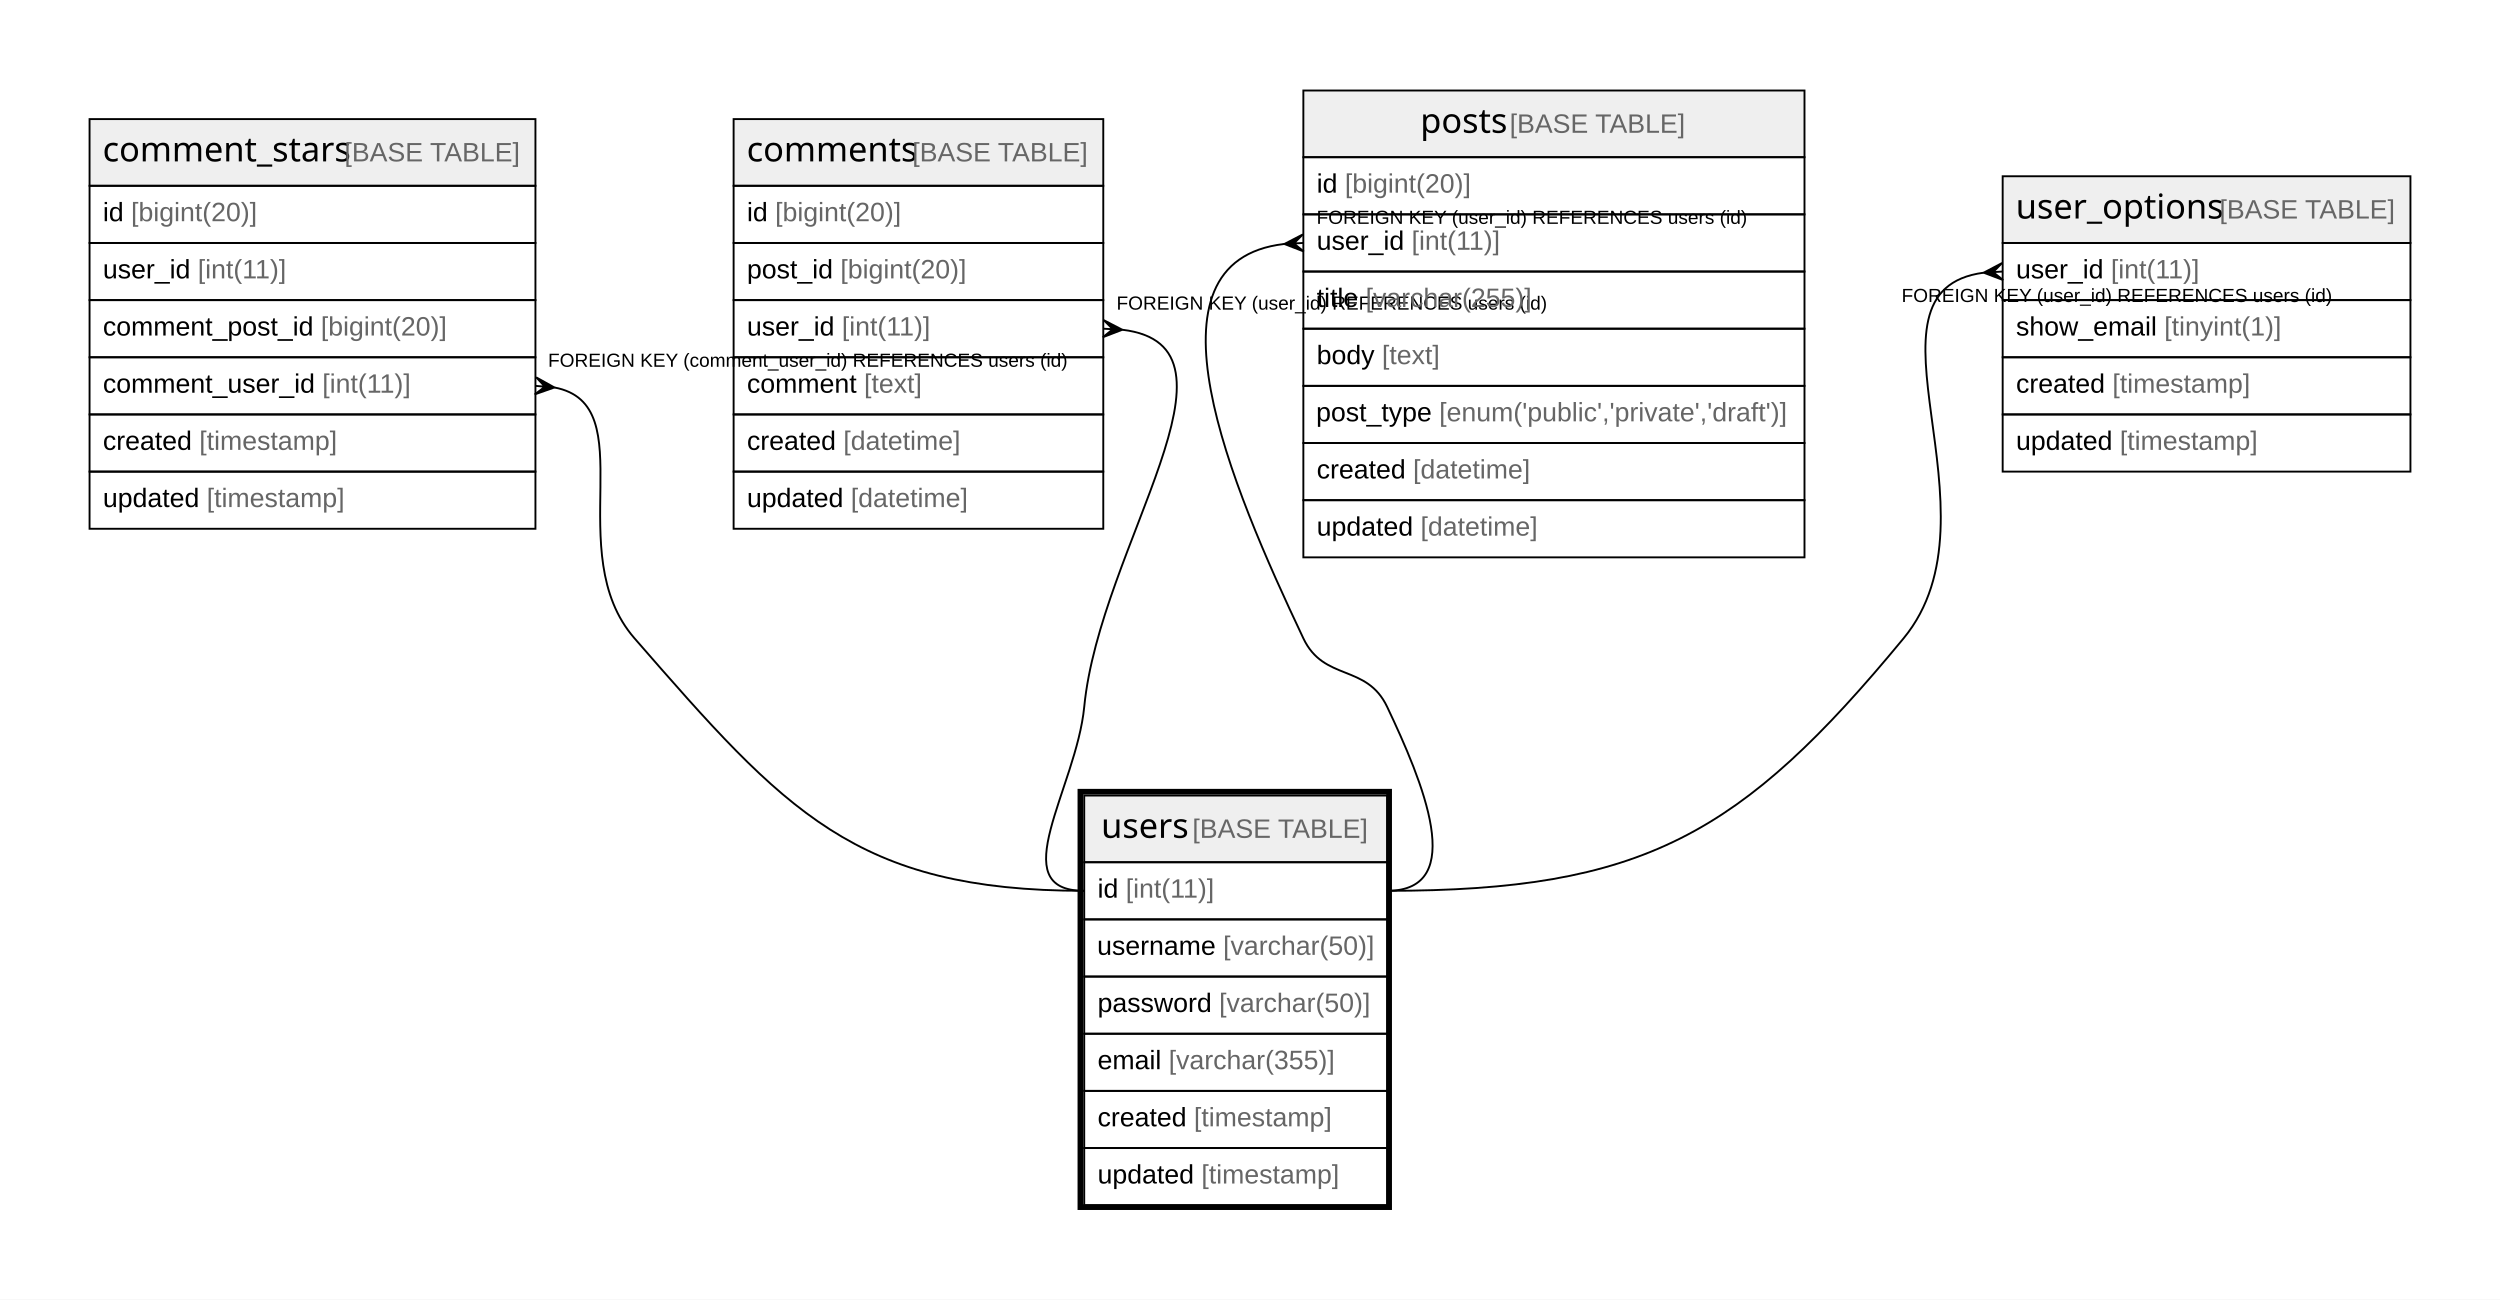
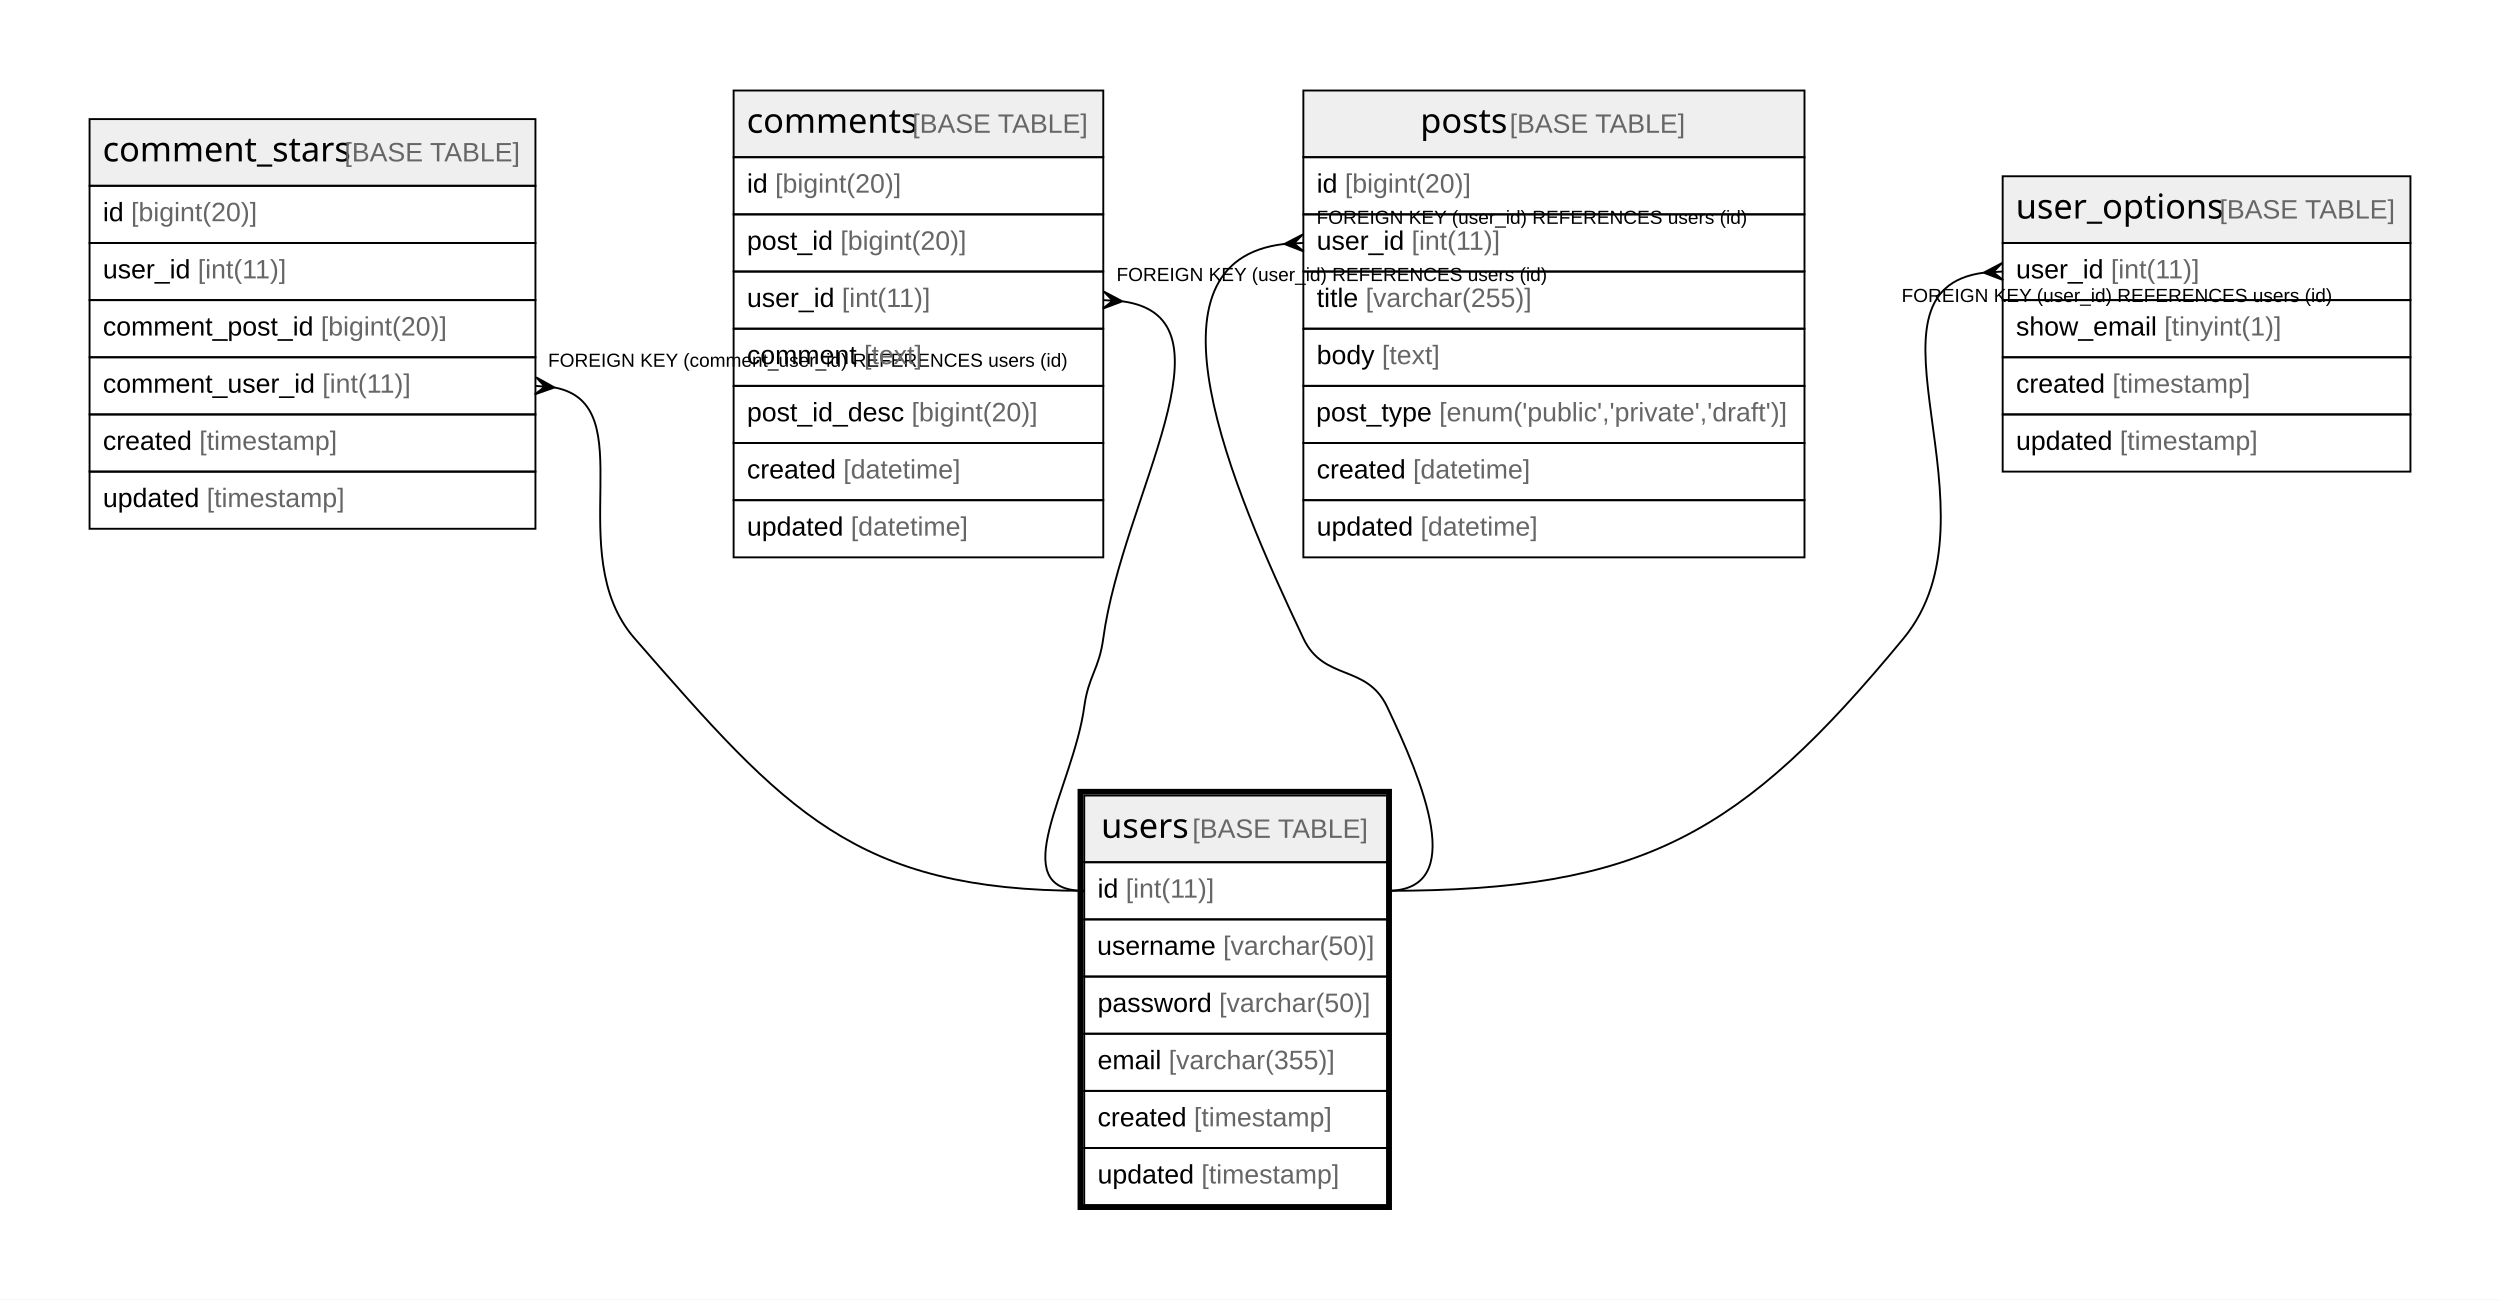
<svg xmlns="http://www.w3.org/2000/svg" width="1312pt" height="682pt" viewBox="0.00 0.00 1312.00 682.00">
  <g id="graph0" class="graph" transform="scale(1 1) rotate(0) translate(4 678)">
    <polygon fill="#ffffff" stroke="transparent" points="-4,4 -4,-678 1308,-678 1308,4 -4,4" />
    <g id="node1" class="node">
      <polygon fill="#efefef" stroke="transparent" points="565,-225.5 565,-260.5 724,-260.5 724,-225.5 565,-225.5" />
      <polygon fill="none" stroke="#000000" points="565,-225.5 565,-260.5 724,-260.5 724,-225.5 565,-225.5" />
      <text text-anchor="start" x="573.871" y="-238.3" font-family="Arial Bold" font-size="18.00" fill="#000000">users</text>
      <text text-anchor="start" x="617.875" y="-238.3" font-family="Arial" font-size="14.00" fill="#000000"> </text>
      <text text-anchor="start" x="621.766" y="-238.3" font-family="Arial" font-size="14.00" fill="#666666">[BASE TABLE]</text>
      <polygon fill="none" stroke="#000000" points="565,-195.5 565,-225.5 724,-225.5 724,-195.5 565,-195.5" />
      <text text-anchor="start" x="572" y="-206.9" font-family="Arial" font-size="14.00" fill="#000000">id </text>
      <text text-anchor="start" x="586.78" y="-206.9" font-family="Arial" font-size="14.00" fill="#666666">[int(11)]</text>
      <polygon fill="none" stroke="#000000" points="565,-165.5 565,-195.5 724,-195.5 724,-165.5 565,-165.5" />
      <text text-anchor="start" x="571.769" y="-176.9" font-family="Arial" font-size="14.00" fill="#000000">username </text>
      <text text-anchor="start" x="637.894" y="-176.9" font-family="Arial" font-size="14.00" fill="#666666">[varchar(50)]</text>
      <polygon fill="none" stroke="#000000" points="565,-135.5 565,-165.5 724,-165.5 724,-135.5 565,-135.5" />
      <text text-anchor="start" x="572" y="-146.9" font-family="Arial" font-size="14.00" fill="#000000">password </text>
      <text text-anchor="start" x="635.788" y="-146.9" font-family="Arial" font-size="14.00" fill="#666666">[varchar(50)]</text>
      <polygon fill="none" stroke="#000000" points="565,-105.5 565,-135.5 724,-135.5 724,-105.5 565,-105.5" />
      <text text-anchor="start" x="572" y="-116.9" font-family="Arial" font-size="14.00" fill="#000000">email </text>
      <text text-anchor="start" x="609.33" y="-116.9" font-family="Arial" font-size="14.00" fill="#666666">[varchar(355)]</text>
      <polygon fill="none" stroke="#000000" points="565,-75.5 565,-105.5 724,-105.5 724,-75.5 565,-75.5" />
      <text text-anchor="start" x="572" y="-86.9" font-family="Arial" font-size="14.00" fill="#000000">created </text>
      <text text-anchor="start" x="622.572" y="-86.9" font-family="Arial" font-size="14.00" fill="#666666">[timestamp]</text>
      <polygon fill="none" stroke="#000000" points="565,-45.5 565,-75.5 724,-75.5 724,-45.5 565,-45.5" />
      <text text-anchor="start" x="572" y="-56.9" font-family="Arial" font-size="14.00" fill="#000000">updated </text>
      <text text-anchor="start" x="626.477" y="-56.9" font-family="Arial" font-size="14.00" fill="#666666">[timestamp]</text>
      <polygon fill="none" stroke="#000000" stroke-width="3" points="563,-44.5 563,-262.5 725,-262.5 725,-44.5 563,-44.5" />
    </g>
    <g id="node2" class="node">
      <polygon fill="#efefef" stroke="transparent" points="43,-580.5 43,-615.5 277,-615.5 277,-580.5 43,-580.5" />
      <polygon fill="none" stroke="#000000" points="43,-580.5 43,-615.5 277,-615.5 277,-580.5 43,-580.5" />
      <text text-anchor="start" x="49.867" y="-593.3" font-family="Arial Bold" font-size="18.00" fill="#000000">comment_stars</text>
      <text text-anchor="start" x="172.879" y="-593.3" font-family="Arial" font-size="14.00" fill="#000000"> </text>
      <text text-anchor="start" x="176.77" y="-593.3" font-family="Arial" font-size="14.00" fill="#666666">[BASE TABLE]</text>
      <polygon fill="none" stroke="#000000" points="43,-550.5 43,-580.5 277,-580.5 277,-550.5 43,-550.5" />
      <text text-anchor="start" x="50" y="-561.9" font-family="Arial" font-size="14.00" fill="#000000">id </text>
      <text text-anchor="start" x="64.78" y="-561.9" font-family="Arial" font-size="14.00" fill="#666666">[bigint(20)]</text>
      <polygon fill="none" stroke="#000000" points="43,-520.5 43,-550.5 277,-550.5 277,-520.5 43,-520.5" />
      <text text-anchor="start" x="50" y="-531.9" font-family="Arial" font-size="14.00" fill="#000000">user_id </text>
      <text text-anchor="start" x="99.788" y="-531.9" font-family="Arial" font-size="14.00" fill="#666666">[int(11)]</text>
      <polygon fill="none" stroke="#000000" points="43,-490.5 43,-520.5 277,-520.5 277,-490.5 43,-490.5" />
      <text text-anchor="start" x="50" y="-501.9" font-family="Arial" font-size="14.00" fill="#000000">comment_post_id </text>
      <text text-anchor="start" x="164.36" y="-501.9" font-family="Arial" font-size="14.00" fill="#666666">[bigint(20)]</text>
      <polygon fill="none" stroke="#000000" points="43,-460.5 43,-490.5 277,-490.5 277,-460.5 43,-460.5" />
      <text text-anchor="start" x="50" y="-471.9" font-family="Arial" font-size="14.00" fill="#000000">comment_user_id </text>
      <text text-anchor="start" x="165.13" y="-471.9" font-family="Arial" font-size="14.00" fill="#666666">[int(11)]</text>
      <polygon fill="none" stroke="#000000" points="43,-430.5 43,-460.5 277,-460.5 277,-430.5 43,-430.5" />
      <text text-anchor="start" x="50" y="-441.9" font-family="Arial" font-size="14.00" fill="#000000">created </text>
      <text text-anchor="start" x="100.572" y="-441.9" font-family="Arial" font-size="14.00" fill="#666666">[timestamp]</text>
      <polygon fill="none" stroke="#000000" points="43,-400.5 43,-430.5 277,-430.5 277,-400.5 43,-400.5" />
      <text text-anchor="start" x="50" y="-411.9" font-family="Arial" font-size="14.00" fill="#000000">updated </text>
      <text text-anchor="start" x="104.477" y="-411.9" font-family="Arial" font-size="14.00" fill="#666666">[timestamp]</text>
    </g>
    <g id="edge1" class="edge">
      <path fill="none" stroke="#000000" d="M286.967,-474.651C334.397,-465.69 289.883,-387.907 329,-343 408.009,-252.296 444.71,-210.5 565,-210.5" />
      <polygon fill="#000000" stroke="#000000" points="286.964,-474.651 276.618,-471.016 281.982,-475.076 277,-475.5 277,-475.5 277,-475.5 281.982,-475.076 277.382,-479.984 286.964,-474.651 286.964,-474.651" />
      <text text-anchor="start" x="283.608" y="-485.5" font-family="Arial" font-size="10.00" fill="#000000">FOREIGN KEY (comment_user_id) REFERENCES users (id)</text>
    </g>
    <g id="node3" class="node">
-       <polygon fill="#efefef" stroke="transparent" points="381,-580.5 381,-615.5 575,-615.5 575,-580.5 381,-580.5" />
-       <polygon fill="none" stroke="#000000" points="381,-580.5 381,-615.5 575,-615.5 575,-580.5 381,-580.5" />
-       <text text-anchor="start" x="387.87" y="-593.3" font-family="Arial Bold" font-size="18.00" fill="#000000">comments</text>
-       <text text-anchor="start" x="470.876" y="-593.3" font-family="Arial" font-size="14.00" fill="#000000"> </text>
-       <text text-anchor="start" x="474.766" y="-593.3" font-family="Arial" font-size="14.00" fill="#666666">[BASE TABLE]</text>
-       <polygon fill="none" stroke="#000000" points="381,-550.5 381,-580.5 575,-580.5 575,-550.5 381,-550.5" />
-       <text text-anchor="start" x="388" y="-561.9" font-family="Arial" font-size="14.00" fill="#000000">id </text>
-       <text text-anchor="start" x="402.78" y="-561.9" font-family="Arial" font-size="14.00" fill="#666666">[bigint(20)]</text>
-       <polygon fill="none" stroke="#000000" points="381,-520.5 381,-550.5 575,-550.5 575,-520.5 381,-520.5" />
-       <text text-anchor="start" x="388" y="-531.9" font-family="Arial" font-size="14.00" fill="#000000">post_id </text>
-       <text text-anchor="start" x="437.018" y="-531.9" font-family="Arial" font-size="14.00" fill="#666666">[bigint(20)]</text>
-       <polygon fill="none" stroke="#000000" points="381,-490.5 381,-520.5 575,-520.5 575,-490.5 381,-490.5" />
-       <text text-anchor="start" x="388" y="-501.9" font-family="Arial" font-size="14.00" fill="#000000">user_id </text>
-       <text text-anchor="start" x="437.788" y="-501.9" font-family="Arial" font-size="14.00" fill="#666666">[int(11)]</text>
-       <polygon fill="none" stroke="#000000" points="381,-460.5 381,-490.5 575,-490.5 575,-460.5 381,-460.5" />
-       <text text-anchor="start" x="388" y="-471.9" font-family="Arial" font-size="14.00" fill="#000000">comment </text>
-       <text text-anchor="start" x="449.45" y="-471.9" font-family="Arial" font-size="14.00" fill="#666666">[text]</text>
-       <polygon fill="none" stroke="#000000" points="381,-430.5 381,-460.5 575,-460.5 575,-430.5 381,-430.5" />
-       <text text-anchor="start" x="388" y="-441.9" font-family="Arial" font-size="14.00" fill="#000000">created </text>
-       <text text-anchor="start" x="438.572" y="-441.9" font-family="Arial" font-size="14.00" fill="#666666">[datetime]</text>
-       <polygon fill="none" stroke="#000000" points="381,-400.5 381,-430.5 575,-430.5 575,-400.5 381,-400.5" />
-       <text text-anchor="start" x="388" y="-411.9" font-family="Arial" font-size="14.00" fill="#000000">updated </text>
-       <text text-anchor="start" x="442.477" y="-411.9" font-family="Arial" font-size="14.00" fill="#666666">[datetime]</text>
+       <polygon fill="#efefef" stroke="transparent" points="381,-595.5 381,-630.5 575,-630.5 575,-595.5 381,-595.5" />
+       <polygon fill="none" stroke="#000000" points="381,-595.5 381,-630.5 575,-630.5 575,-595.5 381,-595.5" />
+       <text text-anchor="start" x="387.87" y="-608.3" font-family="Arial Bold" font-size="18.00" fill="#000000">comments</text>
+       <text text-anchor="start" x="470.876" y="-608.3" font-family="Arial" font-size="14.00" fill="#000000"> </text>
+       <text text-anchor="start" x="474.766" y="-608.3" font-family="Arial" font-size="14.00" fill="#666666">[BASE TABLE]</text>
+       <polygon fill="none" stroke="#000000" points="381,-565.5 381,-595.5 575,-595.5 575,-565.5 381,-565.5" />
+       <text text-anchor="start" x="388" y="-576.9" font-family="Arial" font-size="14.00" fill="#000000">id </text>
+       <text text-anchor="start" x="402.78" y="-576.9" font-family="Arial" font-size="14.00" fill="#666666">[bigint(20)]</text>
+       <polygon fill="none" stroke="#000000" points="381,-535.5 381,-565.5 575,-565.5 575,-535.5 381,-535.5" />
+       <text text-anchor="start" x="388" y="-546.9" font-family="Arial" font-size="14.00" fill="#000000">post_id </text>
+       <text text-anchor="start" x="437.018" y="-546.9" font-family="Arial" font-size="14.00" fill="#666666">[bigint(20)]</text>
+       <polygon fill="none" stroke="#000000" points="381,-505.5 381,-535.5 575,-535.5 575,-505.5 381,-505.5" />
+       <text text-anchor="start" x="388" y="-516.9" font-family="Arial" font-size="14.00" fill="#000000">user_id </text>
+       <text text-anchor="start" x="437.788" y="-516.9" font-family="Arial" font-size="14.00" fill="#666666">[int(11)]</text>
+       <polygon fill="none" stroke="#000000" points="381,-475.5 381,-505.5 575,-505.5 575,-475.5 381,-475.5" />
+       <text text-anchor="start" x="388" y="-486.9" font-family="Arial" font-size="14.00" fill="#000000">comment </text>
+       <text text-anchor="start" x="449.45" y="-486.9" font-family="Arial" font-size="14.00" fill="#666666">[text]</text>
+       <polygon fill="none" stroke="#000000" points="381,-445.5 381,-475.5 575,-475.5 575,-445.5 381,-445.5" />
+       <text text-anchor="start" x="388" y="-456.9" font-family="Arial" font-size="14.00" fill="#000000">post_id_desc </text>
+       <text text-anchor="start" x="474.366" y="-456.9" font-family="Arial" font-size="14.00" fill="#666666">[bigint(20)]</text>
+       <polygon fill="none" stroke="#000000" points="381,-415.5 381,-445.5 575,-445.5 575,-415.5 381,-415.5" />
+       <text text-anchor="start" x="388" y="-426.9" font-family="Arial" font-size="14.00" fill="#000000">created </text>
+       <text text-anchor="start" x="438.572" y="-426.9" font-family="Arial" font-size="14.00" fill="#666666">[datetime]</text>
+       <polygon fill="none" stroke="#000000" points="381,-385.5 381,-415.5 575,-415.5 575,-385.5 381,-385.5" />
+       <text text-anchor="start" x="388" y="-396.9" font-family="Arial" font-size="14.00" fill="#000000">updated </text>
+       <text text-anchor="start" x="442.477" y="-396.9" font-family="Arial" font-size="14.00" fill="#666666">[datetime]</text>
    </g>
    <g id="edge2" class="edge">
-       <path fill="none" stroke="#000000" d="M584.988,-504.951C656.105,-496.467 573.188,-391.314 565,-307 560.854,-264.312 522.111,-210.5 565,-210.5" />
-       <polygon fill="#000000" stroke="#000000" points="584.985,-504.951 574.753,-501.007 579.992,-505.226 575,-505.5 575,-505.5 575,-505.5 579.992,-505.226 575.247,-509.993 584.985,-504.951 584.985,-504.951" />
-       <text text-anchor="start" x="581.945" y="-515.5" font-family="Arial" font-size="10.00" fill="#000000">FOREIGN KEY (user_id) REFERENCES users (id)</text>
+       <path fill="none" stroke="#000000" d="M585.145,-519.858C647.618,-511.234 585.155,-417.502 575,-343 572.757,-326.546 567.243,-323.454 565,-307 559.207,-264.504 522.111,-210.5 565,-210.5" />
+       <polygon fill="#000000" stroke="#000000" points="584.98,-519.868 574.716,-516.009 579.99,-520.184 575,-520.5 575,-520.5 575,-520.5 579.99,-520.184 575.284,-524.991 584.98,-519.868 584.98,-519.868" />
+       <text text-anchor="start" x="581.945" y="-530.5" font-family="Arial" font-size="10.00" fill="#000000">FOREIGN KEY (user_id) REFERENCES users (id)</text>
    </g>
    <g id="node4" class="node">
      <polygon fill="#efefef" stroke="transparent" points="680,-595.5 680,-630.5 943,-630.5 943,-595.5 680,-595.5" />
      <polygon fill="none" stroke="#000000" points="680,-595.5 680,-630.5 943,-630.5 943,-595.5 680,-595.5" />
      <text text-anchor="start" x="741.366" y="-608.3" font-family="Arial Bold" font-size="18.00" fill="#000000">posts</text>
      <text text-anchor="start" x="784.38" y="-608.3" font-family="Arial" font-size="14.00" fill="#000000"> </text>
      <text text-anchor="start" x="788.271" y="-608.3" font-family="Arial" font-size="14.00" fill="#666666">[BASE TABLE]</text>
      <polygon fill="none" stroke="#000000" points="680,-565.5 680,-595.5 943,-595.5 943,-565.5 680,-565.5" />
      <text text-anchor="start" x="687" y="-576.9" font-family="Arial" font-size="14.00" fill="#000000">id </text>
      <text text-anchor="start" x="701.78" y="-576.9" font-family="Arial" font-size="14.00" fill="#666666">[bigint(20)]</text>
      <polygon fill="none" stroke="#000000" points="680,-535.5 680,-565.5 943,-565.5 943,-535.5 680,-535.5" />
      <text text-anchor="start" x="687" y="-546.9" font-family="Arial" font-size="14.00" fill="#000000">user_id </text>
      <text text-anchor="start" x="736.788" y="-546.9" font-family="Arial" font-size="14.00" fill="#666666">[int(11)]</text>
      <polygon fill="none" stroke="#000000" points="680,-505.5 680,-535.5 943,-535.5 943,-505.5 680,-505.5" />
      <text text-anchor="start" x="687" y="-516.9" font-family="Arial" font-size="14.00" fill="#000000">title </text>
      <text text-anchor="start" x="712.668" y="-516.9" font-family="Arial" font-size="14.00" fill="#666666">[varchar(255)]</text>
      <polygon fill="none" stroke="#000000" points="680,-475.5 680,-505.5 943,-505.5 943,-475.5 680,-475.5" />
      <text text-anchor="start" x="687" y="-486.9" font-family="Arial" font-size="14.00" fill="#000000">body </text>
      <text text-anchor="start" x="721.238" y="-486.9" font-family="Arial" font-size="14.00" fill="#666666">[text]</text>
      <polygon fill="none" stroke="#000000" points="680,-445.5 680,-475.5 943,-475.5 943,-445.5 680,-445.5" />
      <text text-anchor="start" x="686.697" y="-456.9" font-family="Arial" font-size="14.00" fill="#000000">post_type </text>
      <text text-anchor="start" x="751.282" y="-456.9" font-family="Arial" font-size="14.00" fill="#666666">[enum('public','private','draft')]</text>
      <polygon fill="none" stroke="#000000" points="680,-415.5 680,-445.5 943,-445.5 943,-415.5 680,-415.5" />
      <text text-anchor="start" x="687" y="-426.9" font-family="Arial" font-size="14.00" fill="#000000">created </text>
      <text text-anchor="start" x="737.572" y="-426.9" font-family="Arial" font-size="14.00" fill="#666666">[datetime]</text>
      <polygon fill="none" stroke="#000000" points="680,-385.5 680,-415.5 943,-415.5 943,-385.5 680,-385.5" />
      <text text-anchor="start" x="687" y="-396.9" font-family="Arial" font-size="14.00" fill="#000000">updated </text>
      <text text-anchor="start" x="741.477" y="-396.9" font-family="Arial" font-size="14.00" fill="#666666">[datetime]</text>
    </g>
    <g id="edge3" class="edge">
      <path fill="none" stroke="#000000" d="M669.847,-549.942C591.877,-540.862 642.05,-423.083 680,-343 690.82,-320.167 713.18,-329.833 724,-307 742.366,-268.243 766.889,-210.5 724,-210.5" />
      <polygon fill="#000000" stroke="#000000" points="670.015,-549.951 679.753,-554.993 675.008,-550.225 680,-550.5 680,-550.5 680,-550.5 675.008,-550.225 680.247,-546.007 670.015,-549.951 670.015,-549.951" />
      <text text-anchor="start" x="686.945" y="-560.5" font-family="Arial" font-size="10.00" fill="#000000">FOREIGN KEY (user_id) REFERENCES users (id)</text>
    </g>
    <g id="node5" class="node">
      <polygon fill="#efefef" stroke="transparent" points="1047,-550.5 1047,-585.5 1261,-585.5 1261,-550.5 1047,-550.5" />
      <polygon fill="none" stroke="#000000" points="1047,-550.5 1047,-585.5 1261,-585.5 1261,-550.5 1047,-550.5" />
      <text text-anchor="start" x="1053.857" y="-563.3" font-family="Arial Bold" font-size="18.00" fill="#000000">user_options</text>
      <text text-anchor="start" x="1156.889" y="-563.3" font-family="Arial" font-size="14.00" fill="#000000"> </text>
      <text text-anchor="start" x="1160.78" y="-563.3" font-family="Arial" font-size="14.00" fill="#666666">[BASE TABLE]</text>
      <polygon fill="none" stroke="#000000" points="1047,-520.5 1047,-550.5 1261,-550.5 1261,-520.5 1047,-520.5" />
      <text text-anchor="start" x="1054" y="-531.9" font-family="Arial" font-size="14.00" fill="#000000">user_id </text>
      <text text-anchor="start" x="1103.788" y="-531.9" font-family="Arial" font-size="14.00" fill="#666666">[int(11)]</text>
      <polygon fill="none" stroke="#000000" points="1047,-490.5 1047,-520.5 1261,-520.5 1261,-490.5 1047,-490.5" />
      <text text-anchor="start" x="1054" y="-501.9" font-family="Arial" font-size="14.00" fill="#000000">show_email </text>
      <text text-anchor="start" x="1131.784" y="-501.9" font-family="Arial" font-size="14.00" fill="#666666">[tinyint(1)]</text>
      <polygon fill="none" stroke="#000000" points="1047,-460.5 1047,-490.5 1261,-490.5 1261,-460.5 1047,-460.5" />
      <text text-anchor="start" x="1054" y="-471.9" font-family="Arial" font-size="14.00" fill="#000000">created </text>
      <text text-anchor="start" x="1104.572" y="-471.9" font-family="Arial" font-size="14.00" fill="#666666">[timestamp]</text>
      <polygon fill="none" stroke="#000000" points="1047,-430.5 1047,-460.5 1261,-460.5 1261,-430.5 1047,-430.5" />
      <text text-anchor="start" x="1054" y="-441.9" font-family="Arial" font-size="14.00" fill="#000000">updated </text>
      <text text-anchor="start" x="1108.477" y="-441.9" font-family="Arial" font-size="14.00" fill="#666666">[timestamp]</text>
    </g>
    <g id="edge4" class="edge">
      <path fill="none" stroke="#000000" d="M1036.989,-534.886C965.758,-525.41 1049.093,-408.549 995,-343 909.666,-239.594 858.07,-210.5 724,-210.5" />
      <polygon fill="#000000" stroke="#000000" points="1037.019,-534.888 1046.724,-539.992 1042.009,-535.194 1047,-535.5 1047,-535.5 1047,-535.5 1042.009,-535.194 1047.276,-531.008 1037.019,-534.888 1037.019,-534.888" />
      <text text-anchor="start" x="993.945" y="-519.5" font-family="Arial" font-size="10.00" fill="#000000">FOREIGN KEY (user_id) REFERENCES users (id)</text>
    </g>
  </g>
</svg>
